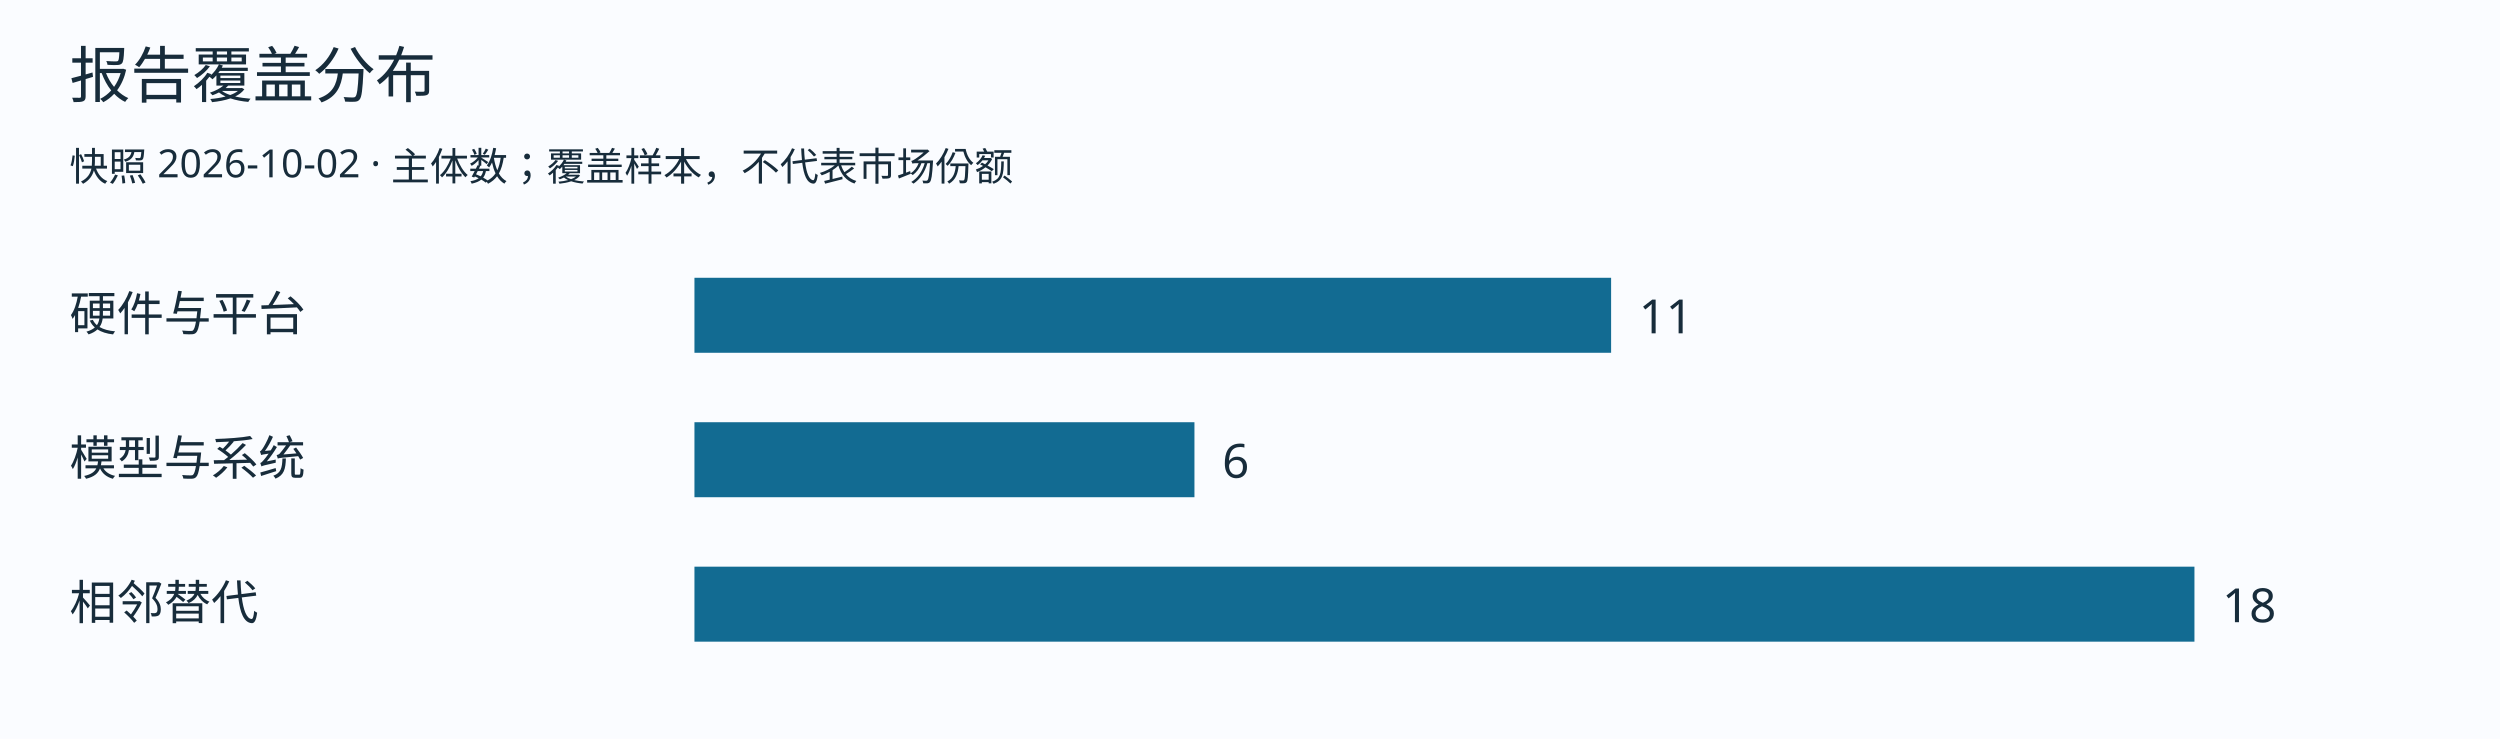
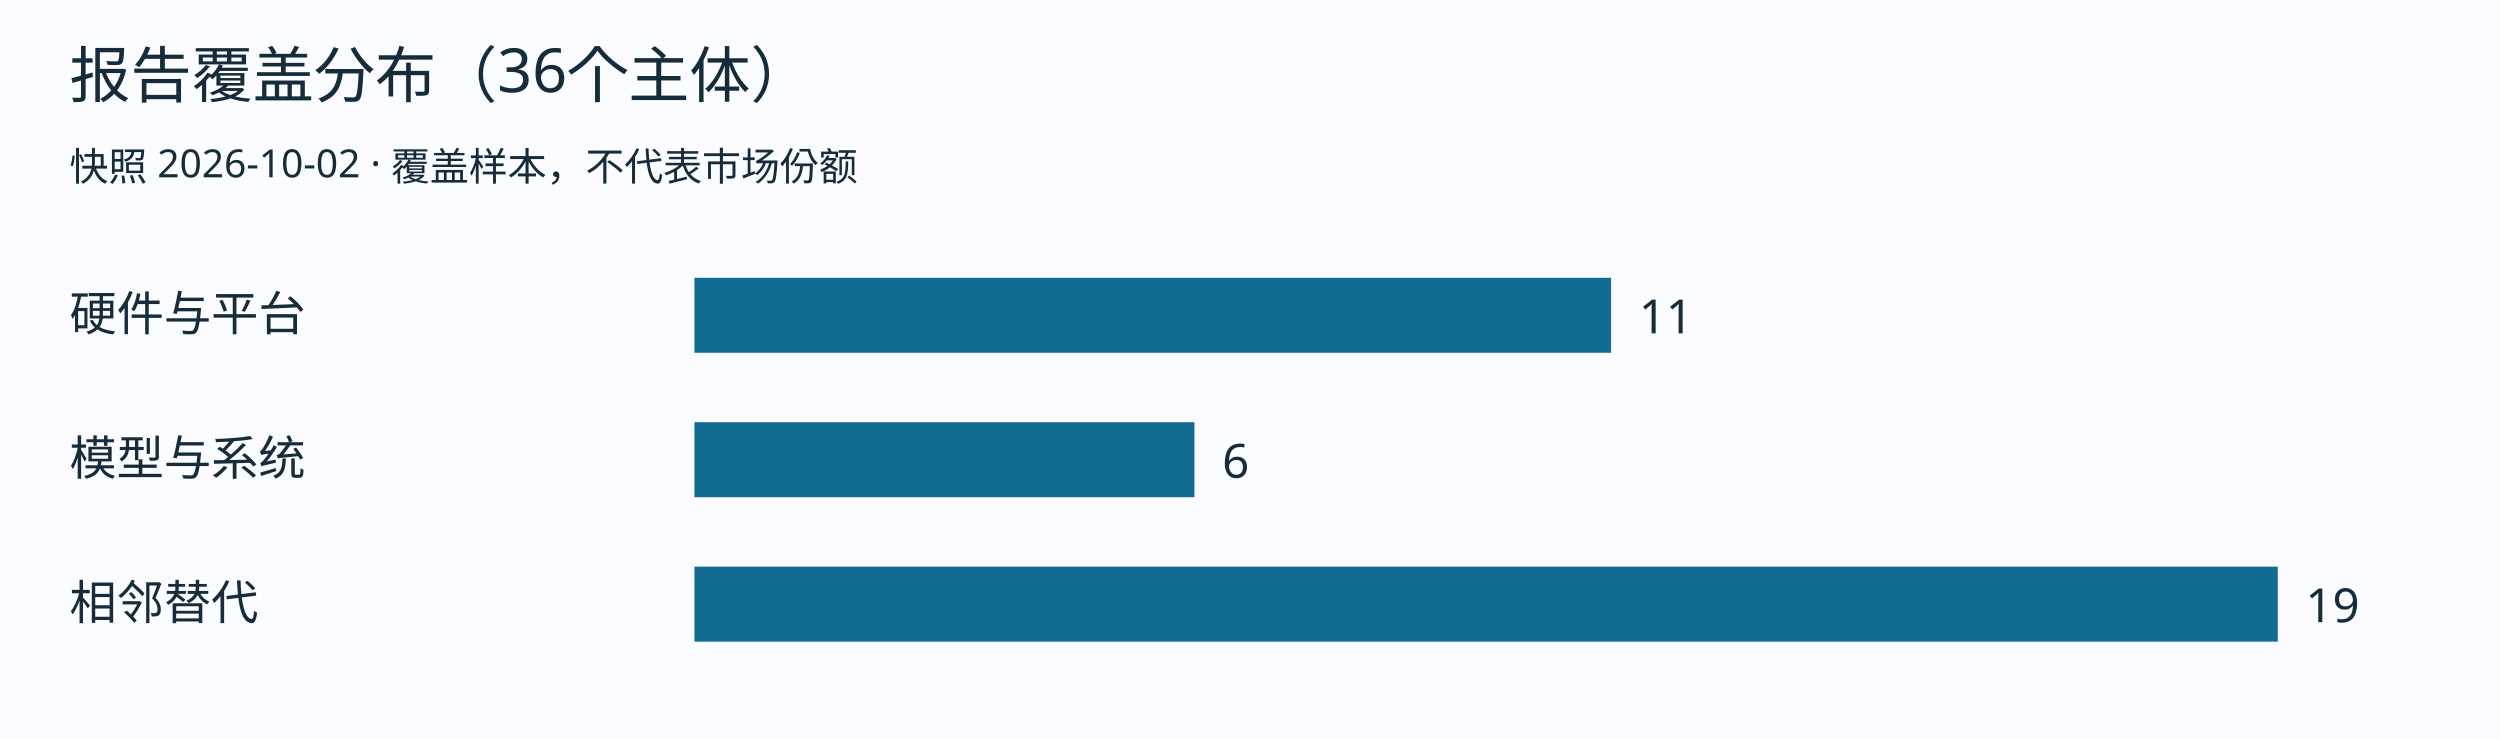
<svg xmlns="http://www.w3.org/2000/svg" width="900" height="266" viewBox="0 0 900 266" role="img">
  <rect width="900" height="266" fill="#fafcff" />
  <g font-family="sans-serif" fill="#172c3b">
-     <text x="25" y="35" font-size="22">报告覆盖分布</text>
-     <text x="25" y="65" font-size="14">快照 2026-10-02 · 主体数；覆盖样本，不代表市场份额</text>
+     <text x="25" y="35" font-size="22">报告覆盖分布（36个主体）</text>
+     <text x="25" y="65" font-size="14">快照 2026-10-02 · 覆盖样本，不代表市场份额</text>
    <text x="25" y="119" font-size="17">硬件与平台</text>
-     <rect x="250" y="100" width="330.0" height="27" fill="#126b92" />
-     <text x="590.0" y="120" font-size="17">11</text>
+     <rect x="250" y="100" width="330" height="27" fill="#126b92" />
+     <text x="590" y="120" font-size="17">11</text>
    <text x="25" y="171" font-size="17">模型与系统</text>
-     <rect x="250" y="152" width="180.0" height="27" fill="#126b92" />
-     <text x="440.0" y="172" font-size="17">6</text>
+     <rect x="250" y="152" width="180" height="27" fill="#126b92" />
+     <text x="440" y="172" font-size="17">6</text>
    <text x="25" y="223" font-size="17">相邻替代</text>
-     <rect x="250" y="204" width="540.0" height="27" fill="#126b92" />
-     <text x="800.0" y="224" font-size="17">18</text>
+     <rect x="250" y="204" width="570" height="27" fill="#126b92" />
+     <text x="830" y="224" font-size="17">19</text>
  </g>
</svg>
